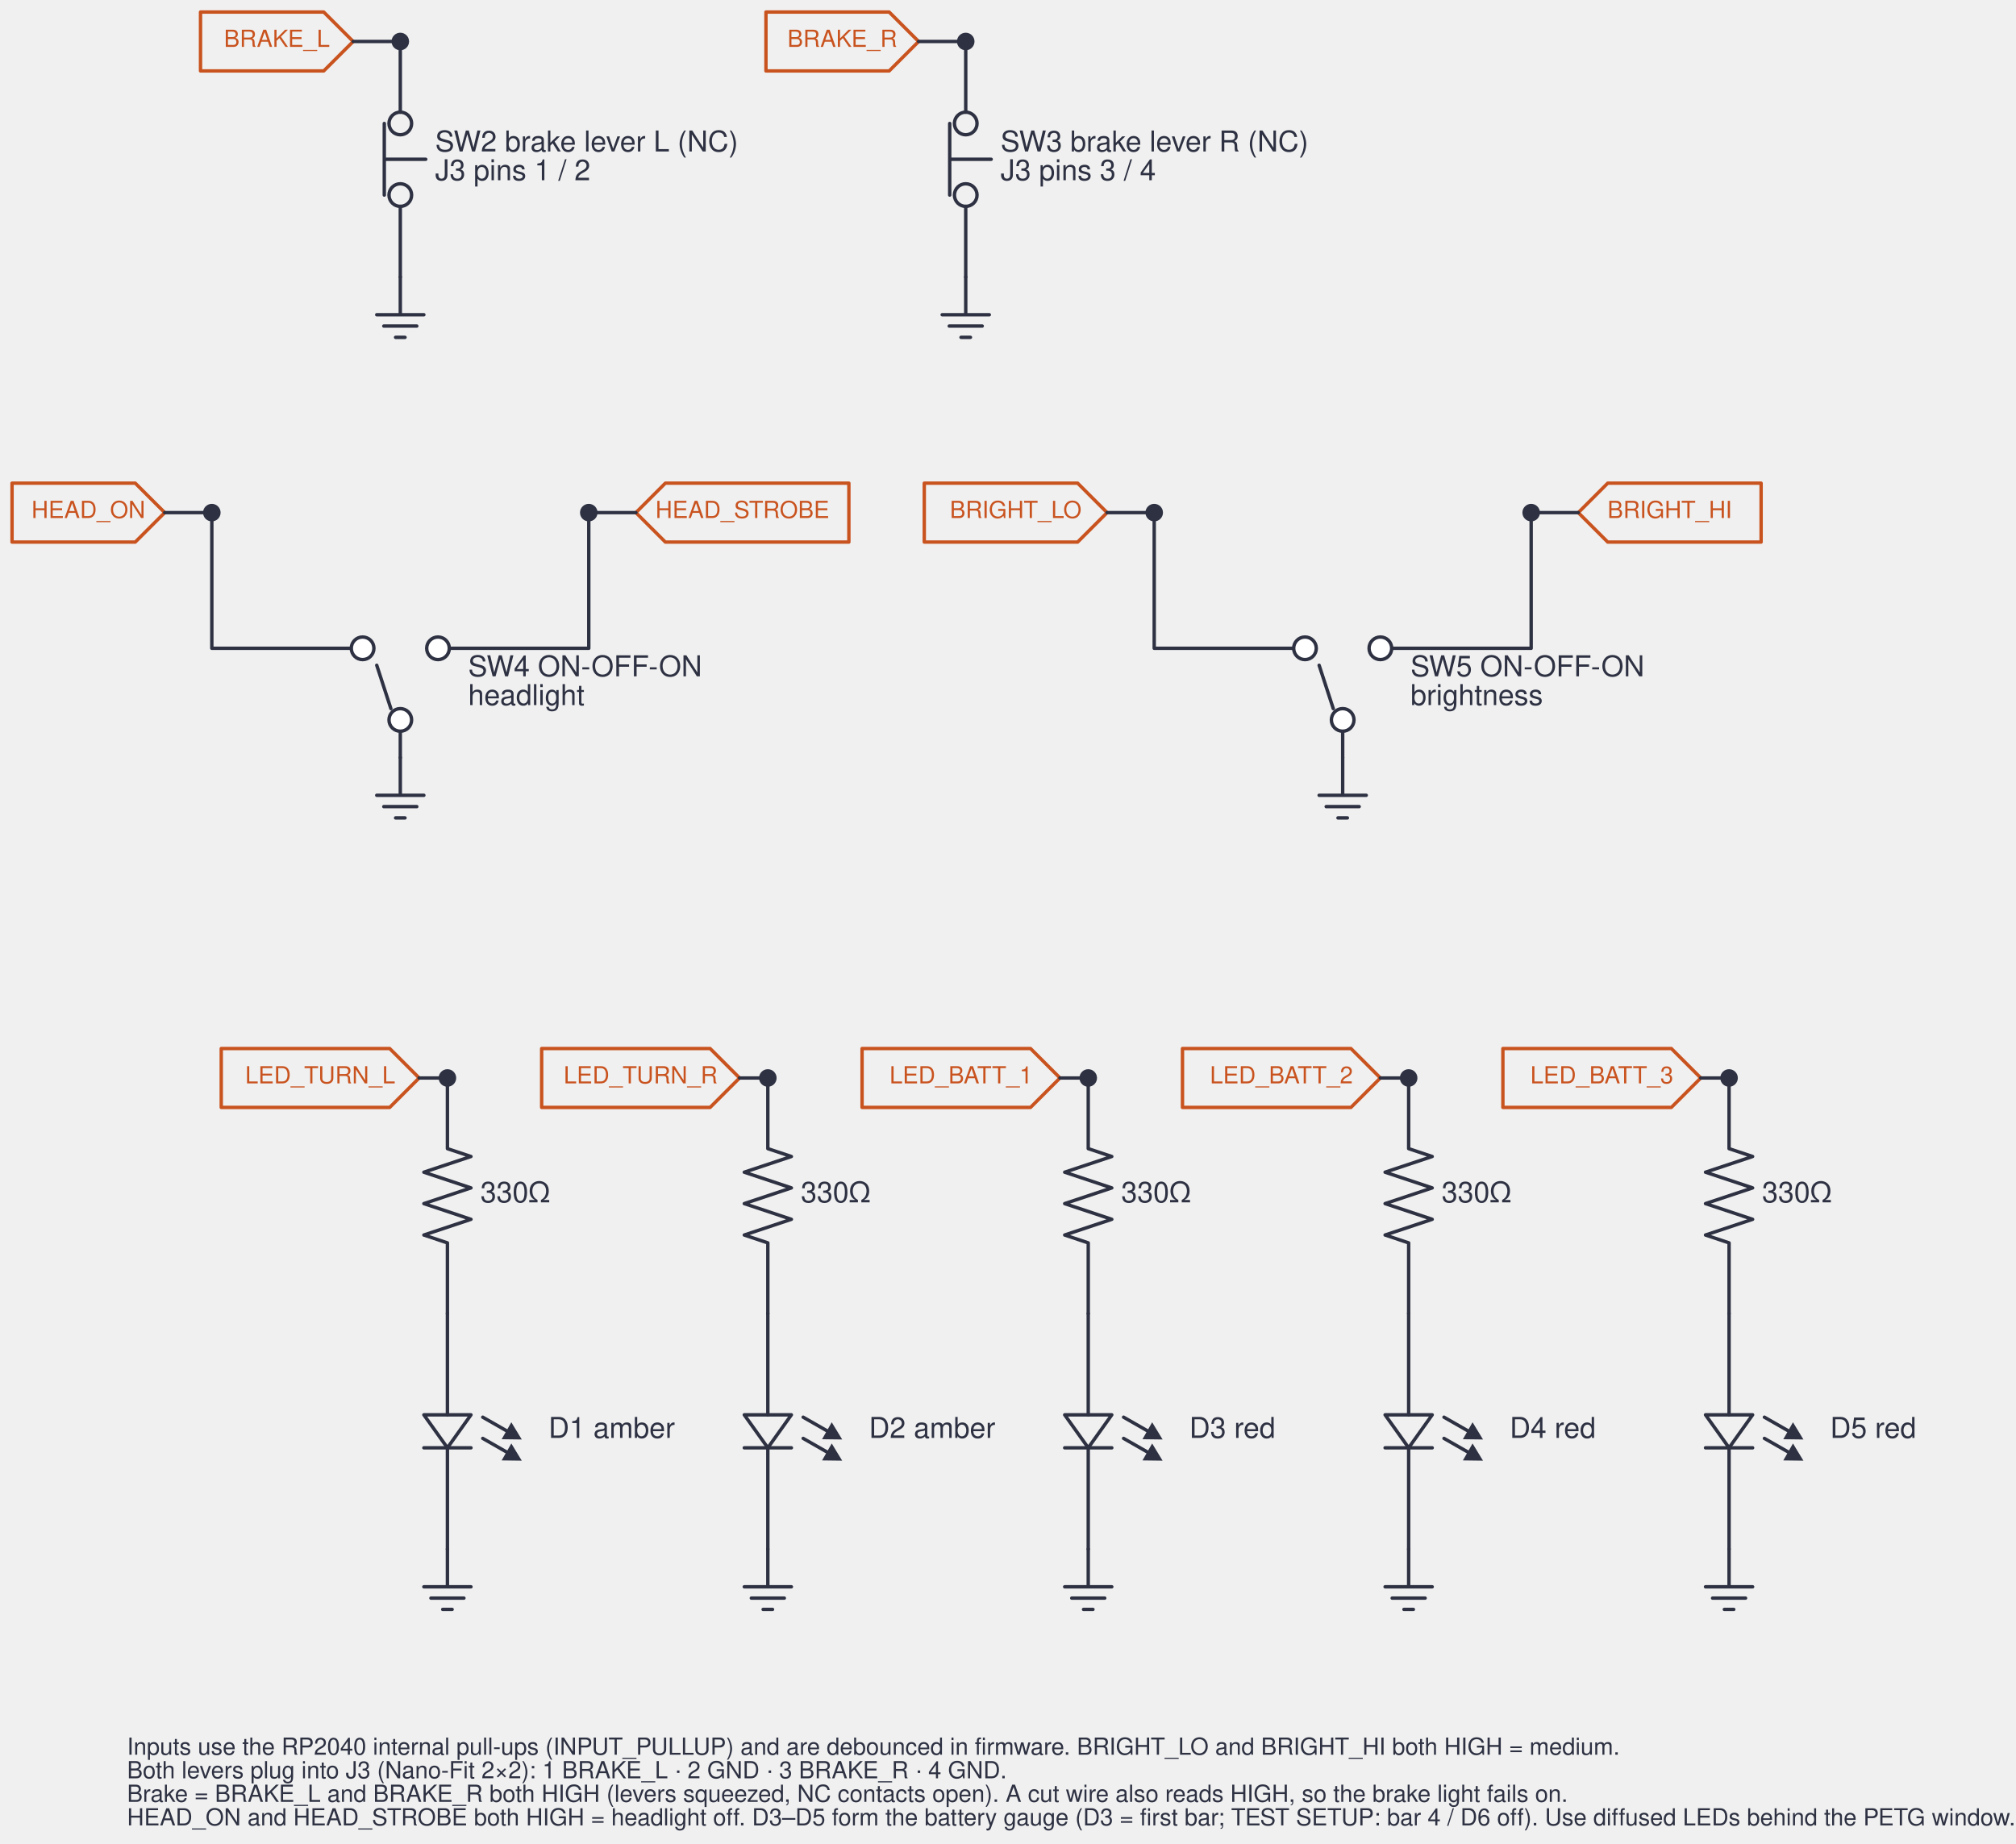
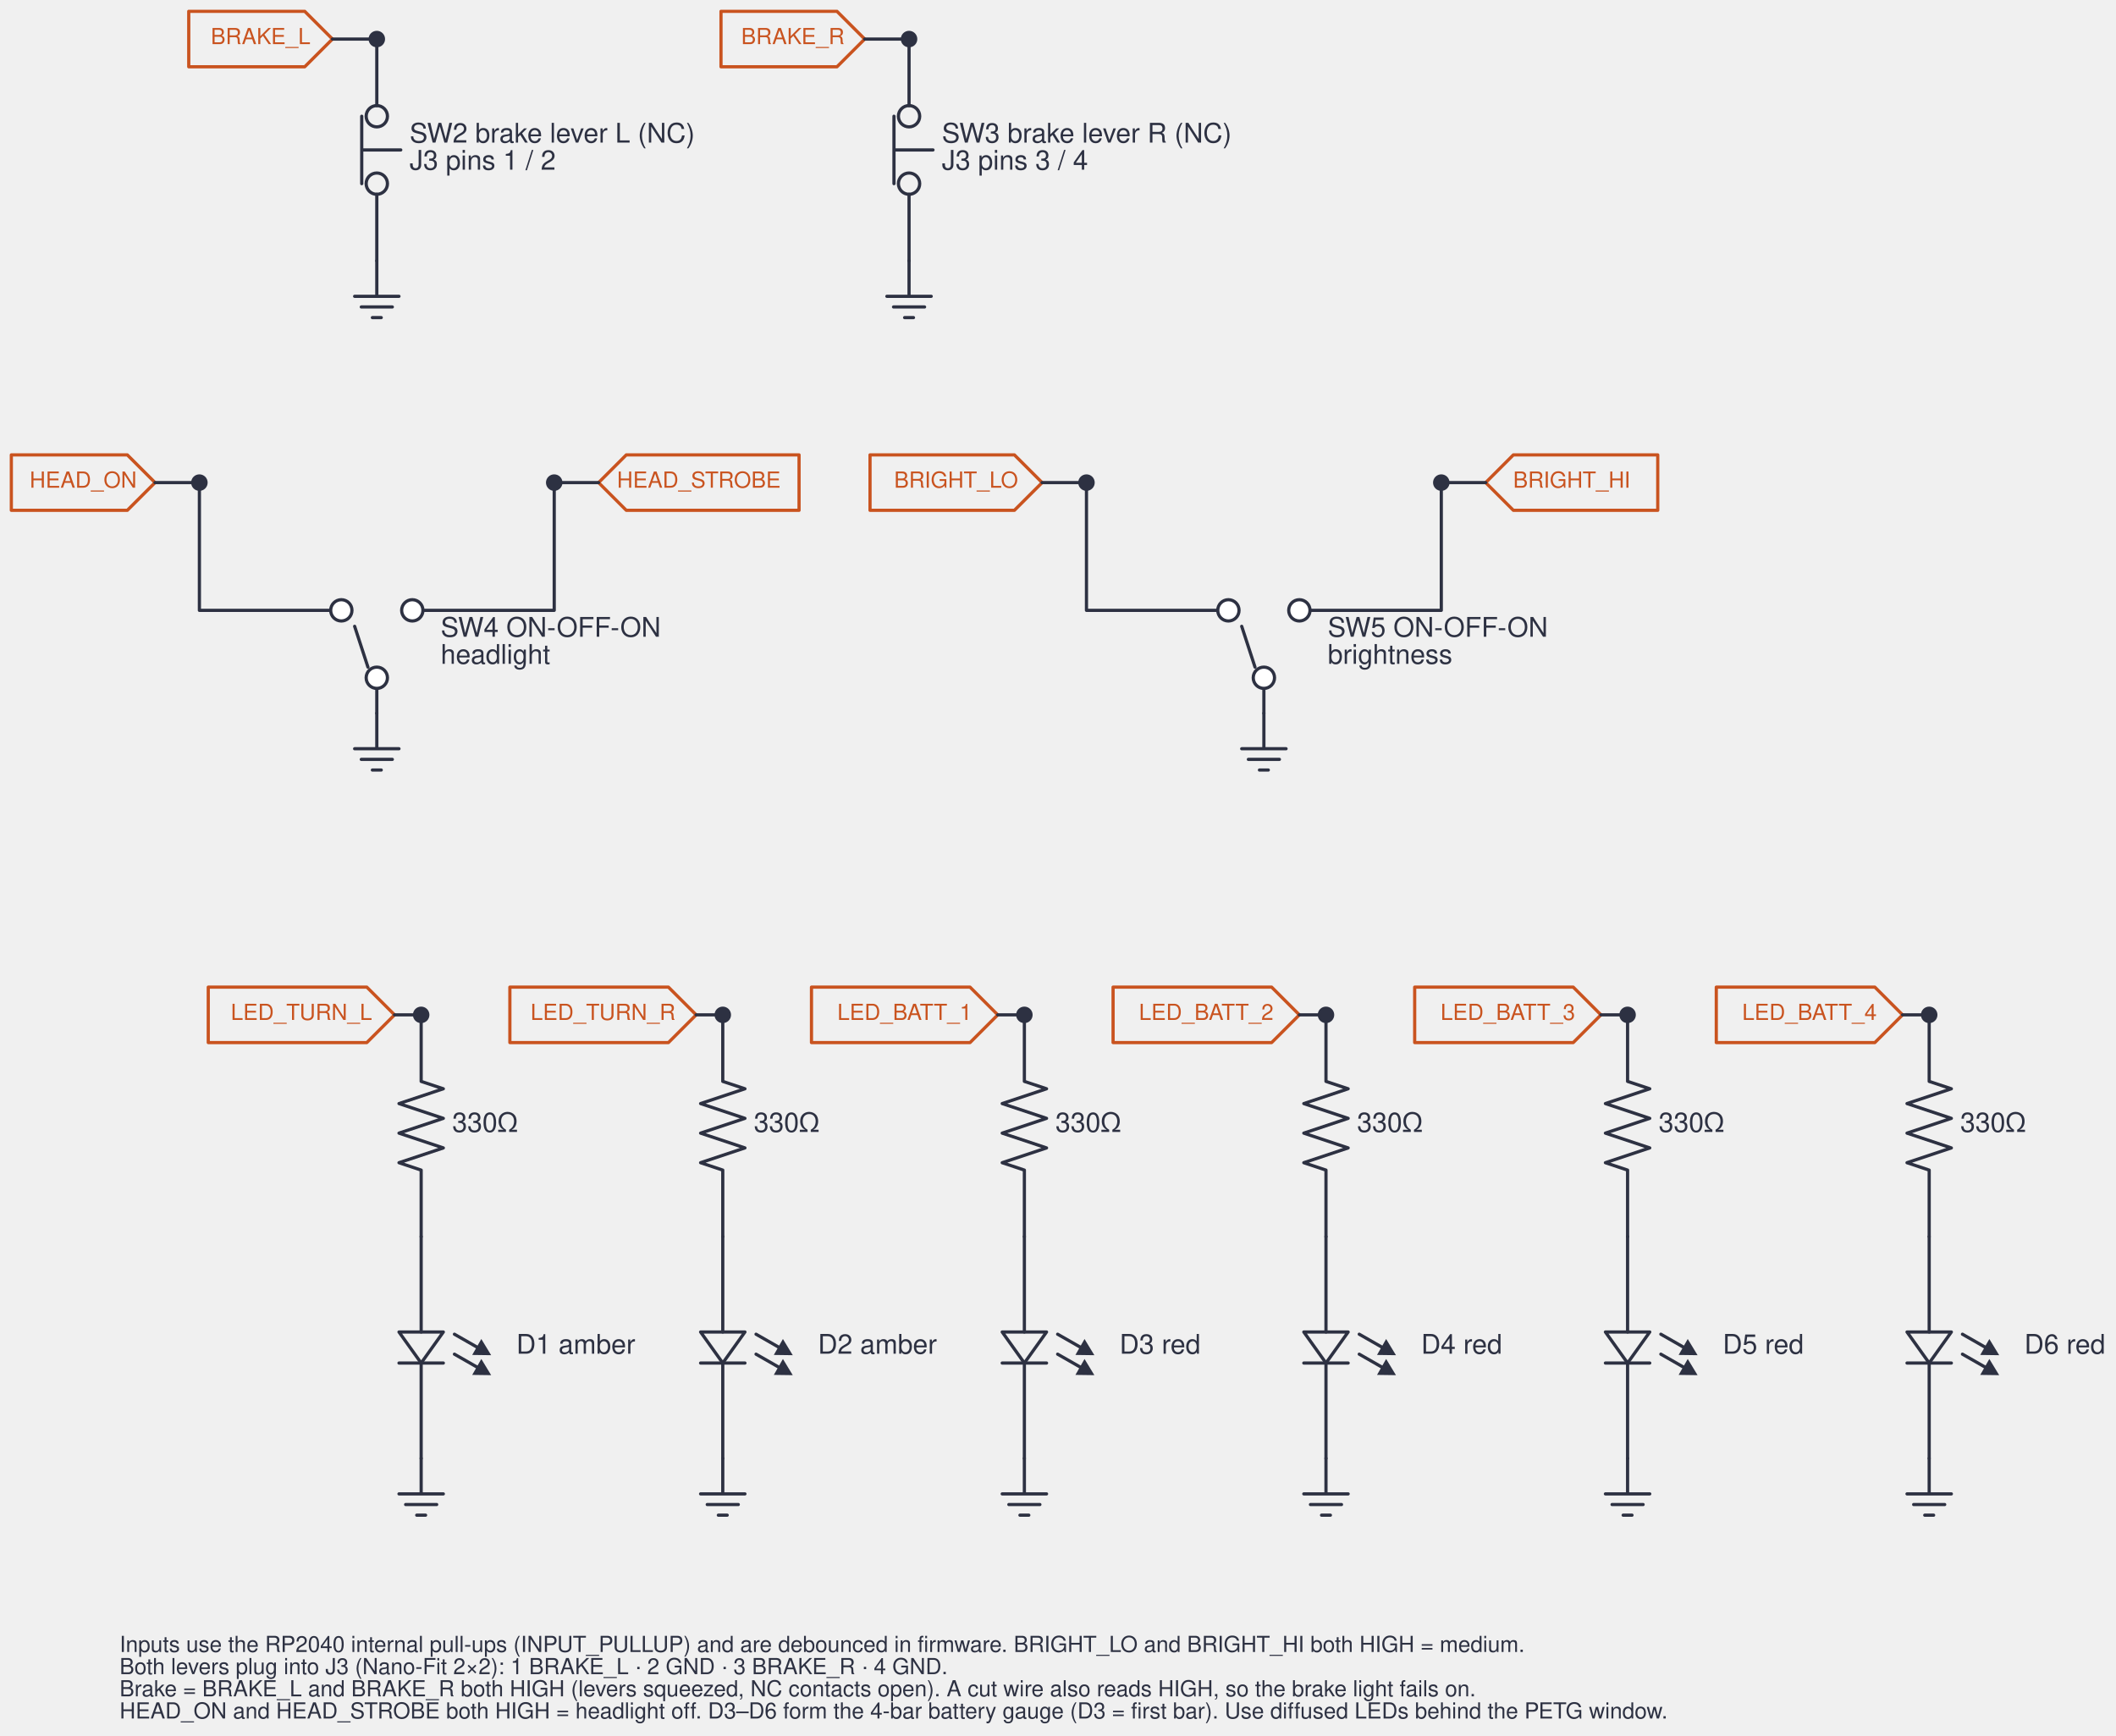
- <svg xmlns="http://www.w3.org/2000/svg" xml:lang="en" height="704.45pt" width="770.132pt" viewBox="-80.92 -15.85 770.132 704.45" style="background-color:white;">
+ <svg xmlns="http://www.w3.org/2000/svg" xml:lang="en" height="704.45pt" width="858.734pt" viewBox="-80.92 -15.85 858.734 704.45" style="background-color:white;">
  <polygon points="54,-0 42.75,11.25 -4.32,11.25 -4.32,-11.25 42.75,-11.25 " style="stroke:#c9531f;fill:none;stroke-width:1.3;stroke-dasharray:-;stroke-linecap:round;stroke-linejoin:round;" />
  <circle cx="72" cy="31.32" r="4.32" style="stroke:#2d3142;fill:none;stroke-width:1.3;stroke-dasharray:-;" />
  <circle cx="72" cy="58.68" r="4.32" style="stroke:#2d3142;fill:none;stroke-width:1.3;stroke-dasharray:-;" />
  <polygon points="270,-0 258.75,11.25 211.68,11.25 211.68,-11.25 258.75,-11.25 " style="stroke:#c9531f;fill:none;stroke-width:1.3;stroke-dasharray:-;stroke-linecap:round;stroke-linejoin:round;" />
  <circle cx="288" cy="31.32" r="4.32" style="stroke:#2d3142;fill:none;stroke-width:1.3;stroke-dasharray:-;" />
  <circle cx="288" cy="58.68" r="4.32" style="stroke:#2d3142;fill:none;stroke-width:1.3;stroke-dasharray:-;" />
  <polygon points="-18,180 -29.25,191.25 -76.32,191.25 -76.32,168.75 -29.25,168.75 " style="stroke:#c9531f;fill:none;stroke-width:1.3;stroke-dasharray:-;stroke-linecap:round;stroke-linejoin:round;" />
  <polygon points="162,180 173.25,168.75 243.36,168.75 243.36,191.25 173.25,191.25 " style="stroke:#c9531f;fill:none;stroke-width:1.3;stroke-dasharray:-;stroke-linecap:round;stroke-linejoin:round;" />
  <polygon points="342,180 330.75,191.25 272.16,191.25 272.16,168.75 330.75,168.75 " style="stroke:#c9531f;fill:none;stroke-width:1.3;stroke-dasharray:-;stroke-linecap:round;stroke-linejoin:round;" />
  <polygon points="522,180 533.25,168.75 591.84,168.75 591.84,191.25 533.25,191.25 " style="stroke:#c9531f;fill:none;stroke-width:1.3;stroke-dasharray:-;stroke-linecap:round;stroke-linejoin:round;" />
  <polygon points="79.2,396 67.95,407.25 3.6,407.25 3.6,384.75 67.95,384.75 " style="stroke:#c9531f;fill:none;stroke-width:1.3;stroke-dasharray:-;stroke-linecap:round;stroke-linejoin:round;" />
  <polygon points="99,524.7 90,537.3 81,524.7 " style="stroke:#2d3142;fill:none;stroke-width:1.3;stroke-dasharray:-;stroke-linecap:round;stroke-linejoin:round;" />
  <polygon points="201.6,396 190.35,407.25 126,407.25 126,384.75 190.35,384.75 " style="stroke:#c9531f;fill:none;stroke-width:1.3;stroke-dasharray:-;stroke-linecap:round;stroke-linejoin:round;" />
  <polygon points="221.4,524.7 212.4,537.3 203.4,524.7 " style="stroke:#2d3142;fill:none;stroke-width:1.3;stroke-dasharray:-;stroke-linecap:round;stroke-linejoin:round;" />
  <polygon points="324,396 312.75,407.25 248.4,407.25 248.4,384.75 312.75,384.75 " style="stroke:#c9531f;fill:none;stroke-width:1.3;stroke-dasharray:-;stroke-linecap:round;stroke-linejoin:round;" />
  <polygon points="343.8,524.7 334.8,537.3 325.8,524.7 " style="stroke:#2d3142;fill:none;stroke-width:1.3;stroke-dasharray:-;stroke-linecap:round;stroke-linejoin:round;" />
  <polygon points="446.4,396 435.15,407.25 370.8,407.25 370.8,384.75 435.15,384.75 " style="stroke:#c9531f;fill:none;stroke-width:1.3;stroke-dasharray:-;stroke-linecap:round;stroke-linejoin:round;" />
  <polygon points="466.2,524.7 457.2,537.3 448.2,524.7 " style="stroke:#2d3142;fill:none;stroke-width:1.3;stroke-dasharray:-;stroke-linecap:round;stroke-linejoin:round;" />
  <polygon points="568.8,396 557.55,407.25 493.2,407.25 493.2,384.75 557.55,384.75 " style="stroke:#c9531f;fill:none;stroke-width:1.3;stroke-dasharray:-;stroke-linecap:round;stroke-linejoin:round;" />
  <polygon points="588.6,524.7 579.6,537.3 570.6,524.7 " style="stroke:#2d3142;fill:none;stroke-width:1.3;stroke-dasharray:-;stroke-linecap:round;stroke-linejoin:round;" />
+   <polygon points="691.2,396 679.95,407.25 615.6,407.25 615.6,384.75 679.95,384.75 " style="stroke:#c9531f;fill:none;stroke-width:1.3;stroke-dasharray:-;stroke-linecap:round;stroke-linejoin:round;" />
+   <polygon points="711,524.7 702,537.3 693,524.7 " style="stroke:#2d3142;fill:none;stroke-width:1.3;stroke-dasharray:-;stroke-linecap:round;stroke-linejoin:round;" />
  <path d="M 72.0,-0.0 L 63,-0 L 54,-0" style="stroke:#2d3142;fill:none;stroke-width:1.3;stroke-dasharray:-;stroke-linecap:round;stroke-linejoin:round;" />
  <path d="M 72.0,-0.0 L 72,27 M 65.88,31.32 L 65.88,58.68 M 65.88,45 L 81.72,45 M 72,63 L 72,90" style="stroke:#2d3142;fill:none;stroke-width:1.3;stroke-dasharray:-;stroke-linecap:round;stroke-linejoin:round;" />
  <path d="M 72,90.0 L 72,104.4 L 63,104.4 L 81,104.4 M 65.7,108.72 L 78.3,108.72 M 70.2,113.04 L 73.8,113.04" style="stroke:#2d3142;fill:none;stroke-width:1.3;stroke-dasharray:-;stroke-linecap:round;stroke-linejoin:round;" />
  <path d="M 288.0,-0.0 L 279,-0 L 270,-0" style="stroke:#2d3142;fill:none;stroke-width:1.3;stroke-dasharray:-;stroke-linecap:round;stroke-linejoin:round;" />
  <path d="M 288.0,-0.0 L 288,27 M 281.88,31.32 L 281.88,58.68 M 281.88,45 L 297.72,45 M 288,63 L 288,90" style="stroke:#2d3142;fill:none;stroke-width:1.3;stroke-dasharray:-;stroke-linecap:round;stroke-linejoin:round;" />
  <path d="M 288,90.0 L 288,104.4 L 279,104.4 L 297,104.4 M 281.7,108.72 L 294.3,108.72 M 286.2,113.04 L 289.8,113.04" style="stroke:#2d3142;fill:none;stroke-width:1.3;stroke-dasharray:-;stroke-linecap:round;stroke-linejoin:round;" />
  <path d="M 72.0,263.52 M 68.4,254.88 L 63,238.32 M 57.6,227.52" style="stroke:#2d3142;fill:none;stroke-width:1.3;stroke-dasharray:-;stroke-linecap:round;stroke-linejoin:round;" />
  <path d="M 0.0,180.0 L 0,231.84 L 57.6,231.84" style="stroke:#2d3142;fill:none;stroke-width:1.3;stroke-dasharray:-;stroke-linecap:round;stroke-linejoin:round;" />
  <path d="M 144.0,180.0 L 144,231.84 L 86.4,231.84" style="stroke:#2d3142;fill:none;stroke-width:1.3;stroke-dasharray:-;stroke-linecap:round;stroke-linejoin:round;" />
  <path d="M 72.0,259.2 L 72,266.4 L 72,273.6" style="stroke:#2d3142;fill:none;stroke-width:1.3;stroke-dasharray:-;stroke-linecap:round;stroke-linejoin:round;" />
  <path d="M 72.0,273.6 L 72,288 L 63,288 L 81,288 M 65.7,292.32 L 78.3,292.32 M 70.2,296.64 L 73.8,296.64" style="stroke:#2d3142;fill:none;stroke-width:1.3;stroke-dasharray:-;stroke-linecap:round;stroke-linejoin:round;" />
  <path d="M 0.0,180.0 L -9,180 L -18,180" style="stroke:#2d3142;fill:none;stroke-width:1.3;stroke-dasharray:-;stroke-linecap:round;stroke-linejoin:round;" />
  <path d="M 144.0,180.0 L 153,180 L 162,180" style="stroke:#2d3142;fill:none;stroke-width:1.3;stroke-dasharray:-;stroke-linecap:round;stroke-linejoin:round;" />
  <path d="M 432.0,263.52 M 428.4,254.88 L 423,238.32 M 417.6,227.52" style="stroke:#2d3142;fill:none;stroke-width:1.3;stroke-dasharray:-;stroke-linecap:round;stroke-linejoin:round;" />
  <path d="M 360.0,180.0 L 360,231.84 L 417.6,231.84" style="stroke:#2d3142;fill:none;stroke-width:1.3;stroke-dasharray:-;stroke-linecap:round;stroke-linejoin:round;" />
  <path d="M 504.0,180.0 L 504,231.84 L 446.4,231.84" style="stroke:#2d3142;fill:none;stroke-width:1.3;stroke-dasharray:-;stroke-linecap:round;stroke-linejoin:round;" />
  <path d="M 432.0,259.2 L 432,266.4 L 432,273.6" style="stroke:#2d3142;fill:none;stroke-width:1.3;stroke-dasharray:-;stroke-linecap:round;stroke-linejoin:round;" />
  <path d="M 432.0,273.6 L 432,288 L 423,288 L 441,288 M 425.7,292.32 L 438.3,292.32 M 430.2,296.64 L 433.8,296.64" style="stroke:#2d3142;fill:none;stroke-width:1.3;stroke-dasharray:-;stroke-linecap:round;stroke-linejoin:round;" />
  <path d="M 360.0,180.0 L 351,180 L 342,180" style="stroke:#2d3142;fill:none;stroke-width:1.3;stroke-dasharray:-;stroke-linecap:round;stroke-linejoin:round;" />
  <path d="M 504.0,180.0 L 513,180 L 522,180" style="stroke:#2d3142;fill:none;stroke-width:1.3;stroke-dasharray:-;stroke-linecap:round;stroke-linejoin:round;" />
  <path d="M 90.0,396.0 L 84.6,396 L 79.2,396" style="stroke:#2d3142;fill:none;stroke-width:1.3;stroke-dasharray:-;stroke-linecap:round;stroke-linejoin:round;" />
  <path d="M 90.0,396.0 L 90,423 L 99,426 L 81,432 L 99,438 L 81,444 L 99,450 L 81,456 L 90,459 L 90,486" style="stroke:#2d3142;fill:none;stroke-width:1.3;stroke-dasharray:-;stroke-linecap:round;stroke-linejoin:round;" />
  <path d="M 90,486.0 L 90,524.7 M 99,537.3 L 81,537.3 M 90,537.3 L 90,576" style="stroke:#2d3142;fill:none;stroke-width:1.3;stroke-dasharray:-;stroke-linecap:round;stroke-linejoin:round;" />
  <path d="M 103.5,533.7 L 112.999,539.128" style="stroke:#2d3142;fill:none;stroke-width:1.3;stroke-dasharray:-;stroke-linecap:round;stroke-linejoin:round;" />
  <path d="M 117.514 541.708 L 111.57 541.628 L 114.428 536.627 Z" style="stroke:#2d3142;fill:#2d3142;stroke-linecap:butt;stroke-linejoin:miter;" />
  <path d="M 103.5,525.6 L 112.999,531.028" style="stroke:#2d3142;fill:none;stroke-width:1.3;stroke-dasharray:-;stroke-linecap:round;stroke-linejoin:round;" />
  <path d="M 117.514 533.608 L 111.57 533.528 L 114.428 528.527 Z" style="stroke:#2d3142;fill:#2d3142;stroke-linecap:butt;stroke-linejoin:miter;" />
  <path d="M 90,576.0 L 90,590.4 L 81,590.4 L 99,590.4 M 83.7,594.72 L 96.3,594.72 M 88.2,599.04 L 91.8,599.04" style="stroke:#2d3142;fill:none;stroke-width:1.3;stroke-dasharray:-;stroke-linecap:round;stroke-linejoin:round;" />
  <path d="M 212.4,396.0 L 207,396 L 201.6,396" style="stroke:#2d3142;fill:none;stroke-width:1.3;stroke-dasharray:-;stroke-linecap:round;stroke-linejoin:round;" />
  <path d="M 212.4,396.0 L 212.4,423 L 221.4,426 L 203.4,432 L 221.4,438 L 203.4,444 L 221.4,450 L 203.4,456 L 212.4,459 L 212.4,486" style="stroke:#2d3142;fill:none;stroke-width:1.3;stroke-dasharray:-;stroke-linecap:round;stroke-linejoin:round;" />
  <path d="M 212.4,486.0 L 212.4,524.7 M 221.4,537.3 L 203.4,537.3 M 212.4,537.3 L 212.4,576" style="stroke:#2d3142;fill:none;stroke-width:1.3;stroke-dasharray:-;stroke-linecap:round;stroke-linejoin:round;" />
  <path d="M 225.9,533.7 L 235.399,539.128" style="stroke:#2d3142;fill:none;stroke-width:1.3;stroke-dasharray:-;stroke-linecap:round;stroke-linejoin:round;" />
  <path d="M 239.914 541.708 L 233.97 541.628 L 236.828 536.627 Z" style="stroke:#2d3142;fill:#2d3142;stroke-linecap:butt;stroke-linejoin:miter;" />
  <path d="M 225.9,525.6 L 235.399,531.028" style="stroke:#2d3142;fill:none;stroke-width:1.3;stroke-dasharray:-;stroke-linecap:round;stroke-linejoin:round;" />
  <path d="M 239.914 533.608 L 233.97 533.528 L 236.828 528.527 Z" style="stroke:#2d3142;fill:#2d3142;stroke-linecap:butt;stroke-linejoin:miter;" />
  <path d="M 212.4,576.0 L 212.4,590.4 L 203.4,590.4 L 221.4,590.4 M 206.1,594.72 L 218.7,594.72 M 210.6,599.04 L 214.2,599.04" style="stroke:#2d3142;fill:none;stroke-width:1.3;stroke-dasharray:-;stroke-linecap:round;stroke-linejoin:round;" />
  <path d="M 334.8,396.0 L 329.4,396 L 324,396" style="stroke:#2d3142;fill:none;stroke-width:1.3;stroke-dasharray:-;stroke-linecap:round;stroke-linejoin:round;" />
  <path d="M 334.8,396.0 L 334.8,423 L 343.8,426 L 325.8,432 L 343.8,438 L 325.8,444 L 343.8,450 L 325.8,456 L 334.8,459 L 334.8,486" style="stroke:#2d3142;fill:none;stroke-width:1.3;stroke-dasharray:-;stroke-linecap:round;stroke-linejoin:round;" />
  <path d="M 334.8,486.0 L 334.8,524.7 M 343.8,537.3 L 325.8,537.3 M 334.8,537.3 L 334.8,576" style="stroke:#2d3142;fill:none;stroke-width:1.3;stroke-dasharray:-;stroke-linecap:round;stroke-linejoin:round;" />
  <path d="M 348.3,533.7 L 357.799,539.128" style="stroke:#2d3142;fill:none;stroke-width:1.3;stroke-dasharray:-;stroke-linecap:round;stroke-linejoin:round;" />
  <path d="M 362.314 541.708 L 356.37 541.628 L 359.228 536.627 Z" style="stroke:#2d3142;fill:#2d3142;stroke-linecap:butt;stroke-linejoin:miter;" />
  <path d="M 348.3,525.6 L 357.799,531.028" style="stroke:#2d3142;fill:none;stroke-width:1.3;stroke-dasharray:-;stroke-linecap:round;stroke-linejoin:round;" />
  <path d="M 362.314 533.608 L 356.37 533.528 L 359.228 528.527 Z" style="stroke:#2d3142;fill:#2d3142;stroke-linecap:butt;stroke-linejoin:miter;" />
  <path d="M 334.8,576.0 L 334.8,590.4 L 325.8,590.4 L 343.8,590.4 M 328.5,594.72 L 341.1,594.72 M 333,599.04 L 336.6,599.04" style="stroke:#2d3142;fill:none;stroke-width:1.3;stroke-dasharray:-;stroke-linecap:round;stroke-linejoin:round;" />
  <path d="M 457.2,396.0 L 451.8,396 L 446.4,396" style="stroke:#2d3142;fill:none;stroke-width:1.3;stroke-dasharray:-;stroke-linecap:round;stroke-linejoin:round;" />
  <path d="M 457.2,396.0 L 457.2,423 L 466.2,426 L 448.2,432 L 466.2,438 L 448.2,444 L 466.2,450 L 448.2,456 L 457.2,459 L 457.2,486" style="stroke:#2d3142;fill:none;stroke-width:1.3;stroke-dasharray:-;stroke-linecap:round;stroke-linejoin:round;" />
  <path d="M 457.2,486.0 L 457.2,524.7 M 466.2,537.3 L 448.2,537.3 M 457.2,537.3 L 457.2,576" style="stroke:#2d3142;fill:none;stroke-width:1.3;stroke-dasharray:-;stroke-linecap:round;stroke-linejoin:round;" />
  <path d="M 470.7,533.7 L 480.199,539.128" style="stroke:#2d3142;fill:none;stroke-width:1.3;stroke-dasharray:-;stroke-linecap:round;stroke-linejoin:round;" />
  <path d="M 484.714 541.708 L 478.77 541.628 L 481.628 536.627 Z" style="stroke:#2d3142;fill:#2d3142;stroke-linecap:butt;stroke-linejoin:miter;" />
  <path d="M 470.7,525.6 L 480.199,531.028" style="stroke:#2d3142;fill:none;stroke-width:1.3;stroke-dasharray:-;stroke-linecap:round;stroke-linejoin:round;" />
  <path d="M 484.714 533.608 L 478.77 533.528 L 481.628 528.527 Z" style="stroke:#2d3142;fill:#2d3142;stroke-linecap:butt;stroke-linejoin:miter;" />
  <path d="M 457.2,576.0 L 457.2,590.4 L 448.2,590.4 L 466.2,590.4 M 450.9,594.72 L 463.5,594.72 M 455.4,599.04 L 459,599.04" style="stroke:#2d3142;fill:none;stroke-width:1.3;stroke-dasharray:-;stroke-linecap:round;stroke-linejoin:round;" />
  <path d="M 579.6,396.0 L 574.2,396 L 568.8,396" style="stroke:#2d3142;fill:none;stroke-width:1.3;stroke-dasharray:-;stroke-linecap:round;stroke-linejoin:round;" />
  <path d="M 579.6,396.0 L 579.6,423 L 588.6,426 L 570.6,432 L 588.6,438 L 570.6,444 L 588.6,450 L 570.6,456 L 579.6,459 L 579.6,486" style="stroke:#2d3142;fill:none;stroke-width:1.3;stroke-dasharray:-;stroke-linecap:round;stroke-linejoin:round;" />
  <path d="M 579.6,486.0 L 579.6,524.7 M 588.6,537.3 L 570.6,537.3 M 579.6,537.3 L 579.6,576" style="stroke:#2d3142;fill:none;stroke-width:1.3;stroke-dasharray:-;stroke-linecap:round;stroke-linejoin:round;" />
  <path d="M 593.1,533.7 L 602.599,539.128" style="stroke:#2d3142;fill:none;stroke-width:1.3;stroke-dasharray:-;stroke-linecap:round;stroke-linejoin:round;" />
  <path d="M 607.114 541.708 L 601.17 541.628 L 604.028 536.627 Z" style="stroke:#2d3142;fill:#2d3142;stroke-linecap:butt;stroke-linejoin:miter;" />
  <path d="M 593.1,525.6 L 602.599,531.028" style="stroke:#2d3142;fill:none;stroke-width:1.3;stroke-dasharray:-;stroke-linecap:round;stroke-linejoin:round;" />
  <path d="M 607.114 533.608 L 601.17 533.528 L 604.028 528.527 Z" style="stroke:#2d3142;fill:#2d3142;stroke-linecap:butt;stroke-linejoin:miter;" />
  <path d="M 579.6,576.0 L 579.6,590.4 L 570.6,590.4 L 588.6,590.4 M 573.3,594.72 L 585.9,594.72 M 577.8,599.04 L 581.4,599.04" style="stroke:#2d3142;fill:none;stroke-width:1.3;stroke-dasharray:-;stroke-linecap:round;stroke-linejoin:round;" />
+   <path d="M 702.0,396.0 L 696.6,396 L 691.2,396" style="stroke:#2d3142;fill:none;stroke-width:1.3;stroke-dasharray:-;stroke-linecap:round;stroke-linejoin:round;" />
+   <path d="M 702.0,396.0 L 702,423 L 711,426 L 693,432 L 711,438 L 693,444 L 711,450 L 693,456 L 702,459 L 702,486" style="stroke:#2d3142;fill:none;stroke-width:1.3;stroke-dasharray:-;stroke-linecap:round;stroke-linejoin:round;" />
+   <path d="M 702.0,486.0 L 702,524.7 M 711,537.3 L 693,537.3 M 702,537.3 L 702,576" style="stroke:#2d3142;fill:none;stroke-width:1.3;stroke-dasharray:-;stroke-linecap:round;stroke-linejoin:round;" />
+   <path d="M 715.5,533.7 L 724.999,539.128" style="stroke:#2d3142;fill:none;stroke-width:1.3;stroke-dasharray:-;stroke-linecap:round;stroke-linejoin:round;" />
+   <path d="M 729.514 541.708 L 723.57 541.628 L 726.428 536.627 Z" style="stroke:#2d3142;fill:#2d3142;stroke-linecap:butt;stroke-linejoin:miter;" />
+   <path d="M 715.5,525.6 L 724.999,531.028" style="stroke:#2d3142;fill:none;stroke-width:1.3;stroke-dasharray:-;stroke-linecap:round;stroke-linejoin:round;" />
+   <path d="M 729.514 533.608 L 723.57 533.528 L 726.428 528.527 Z" style="stroke:#2d3142;fill:#2d3142;stroke-linecap:butt;stroke-linejoin:miter;" />
+   <path d="M 702.0,576.0 L 702,590.4 L 693,590.4 L 711,590.4 M 695.7,594.72 L 708.3,594.72 M 700.2,599.04 L 703.8,599.04" style="stroke:#2d3142;fill:none;stroke-width:1.3;stroke-dasharray:-;stroke-linecap:round;stroke-linejoin:round;" />
  <text x="24.84" y="-9" dominant-baseline="central" fill="#c9531f" font-size="9" font-family="Geist, Helvetica, Arial, sans-serif" text-anchor="middle">
    <tspan x="24.84" dy="9">BRAKE_L</tspan>
  </text>
  <text x="85.32" y="28.5" dominant-baseline="central" fill="#2d3142" font-size="11" font-family="Geist, Helvetica, Arial, sans-serif" text-anchor="start">
    <tspan x="85.32" dy="11">SW2 brake lever L (NC)</tspan>
    <tspan x="85.32" dy="11">J3 pins 1 / 2</tspan>
  </text>
  <text x="240.84" y="-9" dominant-baseline="central" fill="#c9531f" font-size="9" font-family="Geist, Helvetica, Arial, sans-serif" text-anchor="middle">
    <tspan x="240.84" dy="9">BRAKE_R</tspan>
  </text>
  <text x="301.32" y="28.5" dominant-baseline="central" fill="#2d3142" font-size="11" font-family="Geist, Helvetica, Arial, sans-serif" text-anchor="start">
    <tspan x="301.32" dy="11">SW3 brake lever R (NC)</tspan>
    <tspan x="301.32" dy="11">J3 pins 3 / 4</tspan>
  </text>
  <circle cx="72" cy="259.2" r="4.32" style="stroke:#2d3142;fill:white;stroke-width:1.3;stroke-dasharray:-;" />
  <circle cx="86.4" cy="231.84" r="4.32" style="stroke:#2d3142;fill:white;stroke-width:1.3;stroke-dasharray:-;" />
  <circle cx="57.6" cy="231.84" r="4.32" style="stroke:#2d3142;fill:white;stroke-width:1.3;stroke-dasharray:-;" />
  <text x="97.92" y="229.02" dominant-baseline="central" fill="#2d3142" font-size="11" font-family="Geist, Helvetica, Arial, sans-serif" text-anchor="start">
    <tspan x="97.92" dy="11">SW4  ON-OFF-ON</tspan>
    <tspan x="97.92" dy="11">headlight</tspan>
  </text>
  <text x="-47.16" y="171.0" dominant-baseline="central" fill="#c9531f" font-size="9" font-family="Geist, Helvetica, Arial, sans-serif" text-anchor="middle">
    <tspan x="-47.16" dy="9">HEAD_ON</tspan>
  </text>
  <text x="202.68" y="171.0" dominant-baseline="central" fill="#c9531f" font-size="9" font-family="Geist, Helvetica, Arial, sans-serif" text-anchor="middle">
    <tspan x="202.68" dy="9">HEAD_STROBE</tspan>
  </text>
  <circle cx="432" cy="259.2" r="4.32" style="stroke:#2d3142;fill:white;stroke-width:1.3;stroke-dasharray:-;" />
  <circle cx="446.4" cy="231.84" r="4.32" style="stroke:#2d3142;fill:white;stroke-width:1.3;stroke-dasharray:-;" />
  <circle cx="417.6" cy="231.84" r="4.32" style="stroke:#2d3142;fill:white;stroke-width:1.3;stroke-dasharray:-;" />
  <text x="457.92" y="229.02" dominant-baseline="central" fill="#2d3142" font-size="11" font-family="Geist, Helvetica, Arial, sans-serif" text-anchor="start">
    <tspan x="457.92" dy="11">SW5  ON-OFF-ON</tspan>
    <tspan x="457.92" dy="11">brightness</tspan>
  </text>
  <text x="307.08" y="171.0" dominant-baseline="central" fill="#c9531f" font-size="9" font-family="Geist, Helvetica, Arial, sans-serif" text-anchor="middle">
    <tspan x="307.08" dy="9">BRIGHT_LO</tspan>
  </text>
  <text x="556.92" y="171.0" dominant-baseline="central" fill="#c9531f" font-size="9" font-family="Geist, Helvetica, Arial, sans-serif" text-anchor="middle">
    <tspan x="556.92" dy="9">BRIGHT_HI</tspan>
  </text>
  <text x="41.4" y="387.0" dominant-baseline="central" fill="#c9531f" font-size="9" font-family="Geist, Helvetica, Arial, sans-serif" text-anchor="middle">
    <tspan x="41.4" dy="9">LED_TURN_L</tspan>
  </text>
  <text x="102.6" y="430.0" dominant-baseline="central" fill="#2d3142" font-size="11" font-family="Geist, Helvetica, Arial, sans-serif" text-anchor="start">
    <tspan x="102.6" dy="11">330Ω</tspan>
  </text>
  <text x="128.61" y="520.0" dominant-baseline="central" fill="#2d3142" font-size="11" font-family="Geist, Helvetica, Arial, sans-serif" text-anchor="start">
    <tspan x="128.61" dy="11">D1 amber</tspan>
  </text>
  <text x="163.8" y="387.0" dominant-baseline="central" fill="#c9531f" font-size="9" font-family="Geist, Helvetica, Arial, sans-serif" text-anchor="middle">
    <tspan x="163.8" dy="9">LED_TURN_R</tspan>
  </text>
  <text x="225.0" y="430.0" dominant-baseline="central" fill="#2d3142" font-size="11" font-family="Geist, Helvetica, Arial, sans-serif" text-anchor="start">
    <tspan x="225.0" dy="11">330Ω</tspan>
  </text>
  <text x="251.01" y="520.0" dominant-baseline="central" fill="#2d3142" font-size="11" font-family="Geist, Helvetica, Arial, sans-serif" text-anchor="start">
    <tspan x="251.01" dy="11">D2 amber</tspan>
  </text>
  <text x="286.2" y="387.0" dominant-baseline="central" fill="#c9531f" font-size="9" font-family="Geist, Helvetica, Arial, sans-serif" text-anchor="middle">
    <tspan x="286.2" dy="9">LED_BATT_1</tspan>
  </text>
  <text x="347.4" y="430.0" dominant-baseline="central" fill="#2d3142" font-size="11" font-family="Geist, Helvetica, Arial, sans-serif" text-anchor="start">
    <tspan x="347.4" dy="11">330Ω</tspan>
  </text>
  <text x="373.41" y="520.0" dominant-baseline="central" fill="#2d3142" font-size="11" font-family="Geist, Helvetica, Arial, sans-serif" text-anchor="start">
    <tspan x="373.41" dy="11">D3 red</tspan>
  </text>
  <text x="408.6" y="387.0" dominant-baseline="central" fill="#c9531f" font-size="9" font-family="Geist, Helvetica, Arial, sans-serif" text-anchor="middle">
    <tspan x="408.6" dy="9">LED_BATT_2</tspan>
  </text>
  <text x="469.8" y="430.0" dominant-baseline="central" fill="#2d3142" font-size="11" font-family="Geist, Helvetica, Arial, sans-serif" text-anchor="start">
    <tspan x="469.8" dy="11">330Ω</tspan>
  </text>
  <text x="495.81" y="520.0" dominant-baseline="central" fill="#2d3142" font-size="11" font-family="Geist, Helvetica, Arial, sans-serif" text-anchor="start">
    <tspan x="495.81" dy="11">D4 red</tspan>
  </text>
  <text x="531.0" y="387.0" dominant-baseline="central" fill="#c9531f" font-size="9" font-family="Geist, Helvetica, Arial, sans-serif" text-anchor="middle">
    <tspan x="531.0" dy="9">LED_BATT_3</tspan>
  </text>
  <text x="592.2" y="430.0" dominant-baseline="central" fill="#2d3142" font-size="11" font-family="Geist, Helvetica, Arial, sans-serif" text-anchor="start">
    <tspan x="592.2" dy="11">330Ω</tspan>
  </text>
  <text x="618.21" y="520.0" dominant-baseline="central" fill="#2d3142" font-size="11" font-family="Geist, Helvetica, Arial, sans-serif" text-anchor="start">
    <tspan x="618.21" dy="11">D5 red</tspan>
  </text>
+   <text x="653.4" y="387.0" dominant-baseline="central" fill="#c9531f" font-size="9" font-family="Geist, Helvetica, Arial, sans-serif" text-anchor="middle">
+     <tspan x="653.4" dy="9">LED_BATT_4</tspan>
+   </text>
+   <text x="714.6" y="430.0" dominant-baseline="central" fill="#2d3142" font-size="11" font-family="Geist, Helvetica, Arial, sans-serif" text-anchor="start">
+     <tspan x="714.6" dy="11">330Ω</tspan>
+   </text>
+   <text x="740.61" y="520.0" dominant-baseline="central" fill="#2d3142" font-size="11" font-family="Geist, Helvetica, Arial, sans-serif" text-anchor="start">
+     <tspan x="740.61" dy="11">D6 red</tspan>
+   </text>
  <text x="-32.4" y="643.5" dominant-baseline="central" fill="#2d3142" font-size="9" font-family="Geist, Helvetica, Arial, sans-serif" text-anchor="start">
    <tspan x="-32.4" dy="9">Inputs use the RP2040 internal pull-ups (INPUT_PULLUP) and are debounced in firmware. BRIGHT_LO and BRIGHT_HI both HIGH = medium.</tspan>
    <tspan x="-32.4" dy="9">Both levers plug into J3 (Nano-Fit 2×2): 1 BRAKE_L · 2 GND · 3 BRAKE_R · 4 GND.</tspan>
    <tspan x="-32.4" dy="9">Brake = BRAKE_L and BRAKE_R both HIGH (levers squeezed, NC contacts open). A cut wire also reads HIGH, so the brake light fails on.</tspan>
-     <tspan x="-32.4" dy="9">HEAD_ON and HEAD_STROBE both HIGH = headlight off.  D3–D5 form the battery gauge (D3 = first bar; TEST SETUP: bar 4 / D6 off). Use diffused LEDs behind the PETG window.</tspan>
+     <tspan x="-32.4" dy="9">HEAD_ON and HEAD_STROBE both HIGH = headlight off.  D3–D6 form the 4-bar battery gauge (D3 = first bar). Use diffused LEDs behind the PETG window.</tspan>
  </text>
  <circle cx="72" cy="-0" r="2.7" style="stroke:#2d3142;fill:#2d3142;stroke-width:1.3;stroke-dasharray:-;" />
  <circle cx="288" cy="-0" r="2.7" style="stroke:#2d3142;fill:#2d3142;stroke-width:1.3;stroke-dasharray:-;" />
  <circle cx="0" cy="180" r="2.7" style="stroke:#2d3142;fill:#2d3142;stroke-width:1.3;stroke-dasharray:-;" />
  <circle cx="144" cy="180" r="2.7" style="stroke:#2d3142;fill:#2d3142;stroke-width:1.3;stroke-dasharray:-;" />
  <circle cx="360" cy="180" r="2.7" style="stroke:#2d3142;fill:#2d3142;stroke-width:1.3;stroke-dasharray:-;" />
  <circle cx="504" cy="180" r="2.7" style="stroke:#2d3142;fill:#2d3142;stroke-width:1.3;stroke-dasharray:-;" />
  <circle cx="90" cy="396" r="2.7" style="stroke:#2d3142;fill:#2d3142;stroke-width:1.3;stroke-dasharray:-;" />
  <circle cx="212.4" cy="396" r="2.7" style="stroke:#2d3142;fill:#2d3142;stroke-width:1.3;stroke-dasharray:-;" />
  <circle cx="334.8" cy="396" r="2.7" style="stroke:#2d3142;fill:#2d3142;stroke-width:1.3;stroke-dasharray:-;" />
  <circle cx="457.2" cy="396" r="2.7" style="stroke:#2d3142;fill:#2d3142;stroke-width:1.3;stroke-dasharray:-;" />
  <circle cx="579.6" cy="396" r="2.7" style="stroke:#2d3142;fill:#2d3142;stroke-width:1.3;stroke-dasharray:-;" />
+   <circle cx="702" cy="396" r="2.7" style="stroke:#2d3142;fill:#2d3142;stroke-width:1.3;stroke-dasharray:-;" />
</svg>
